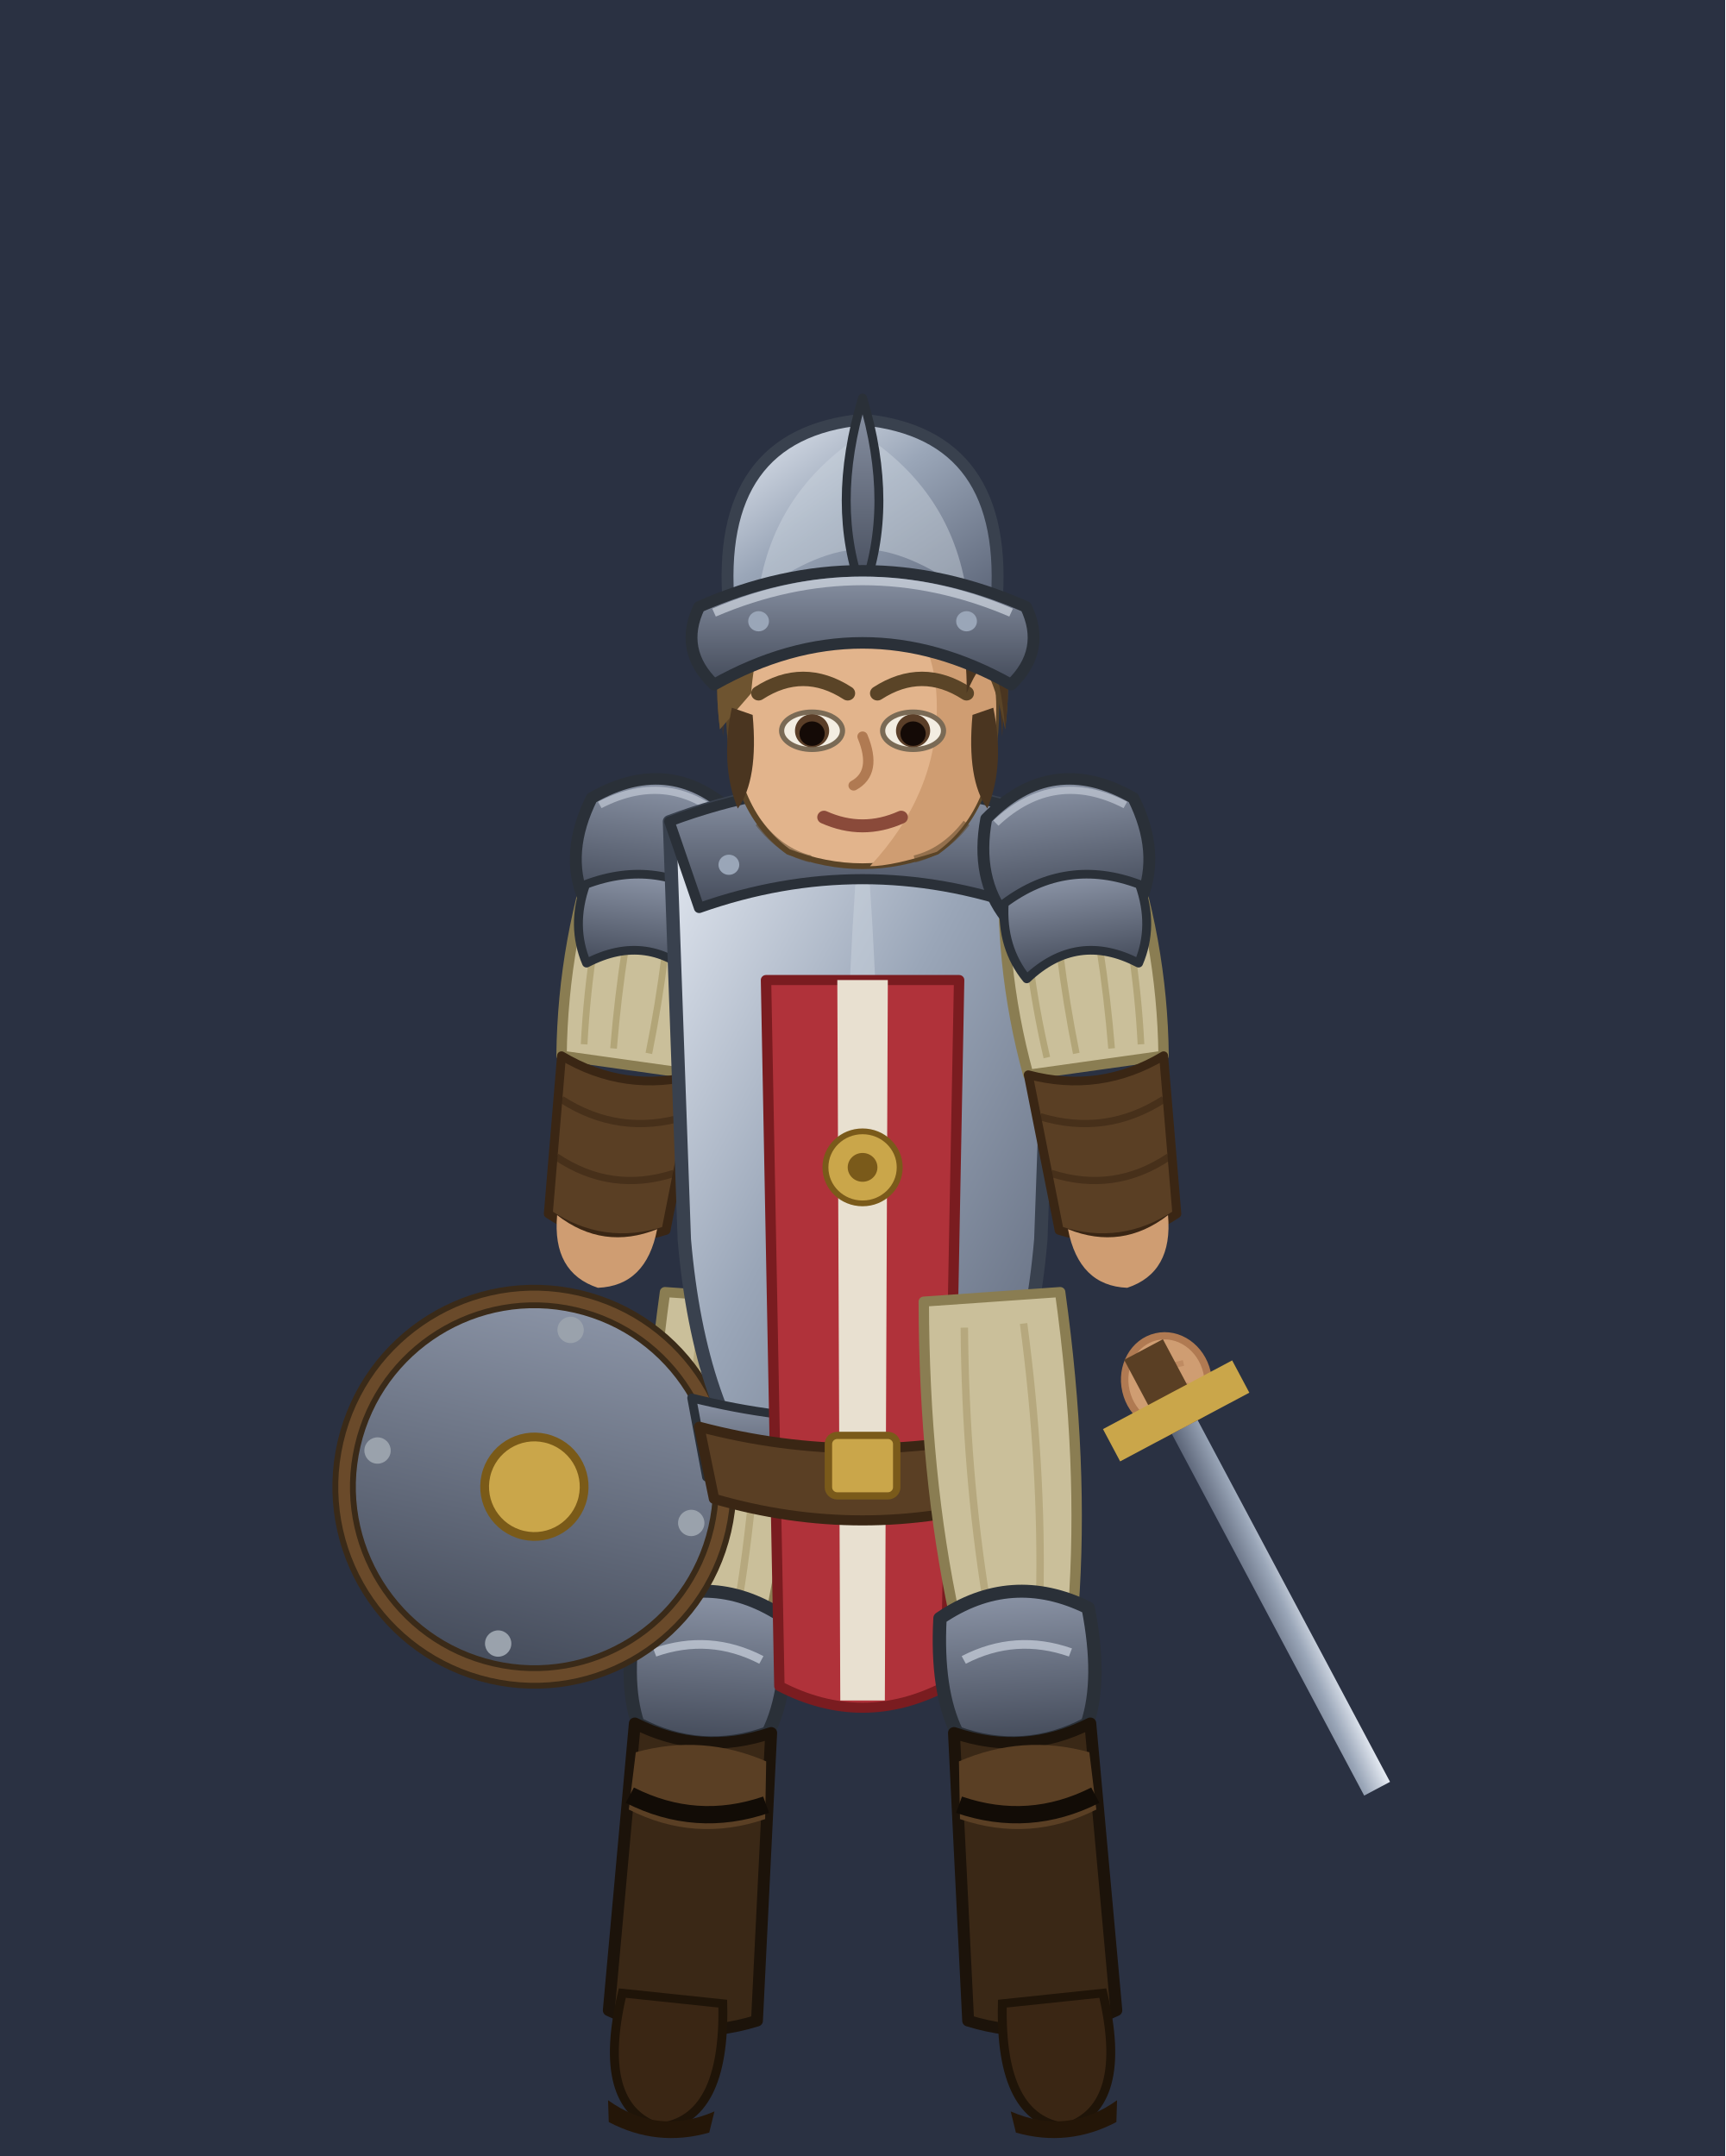
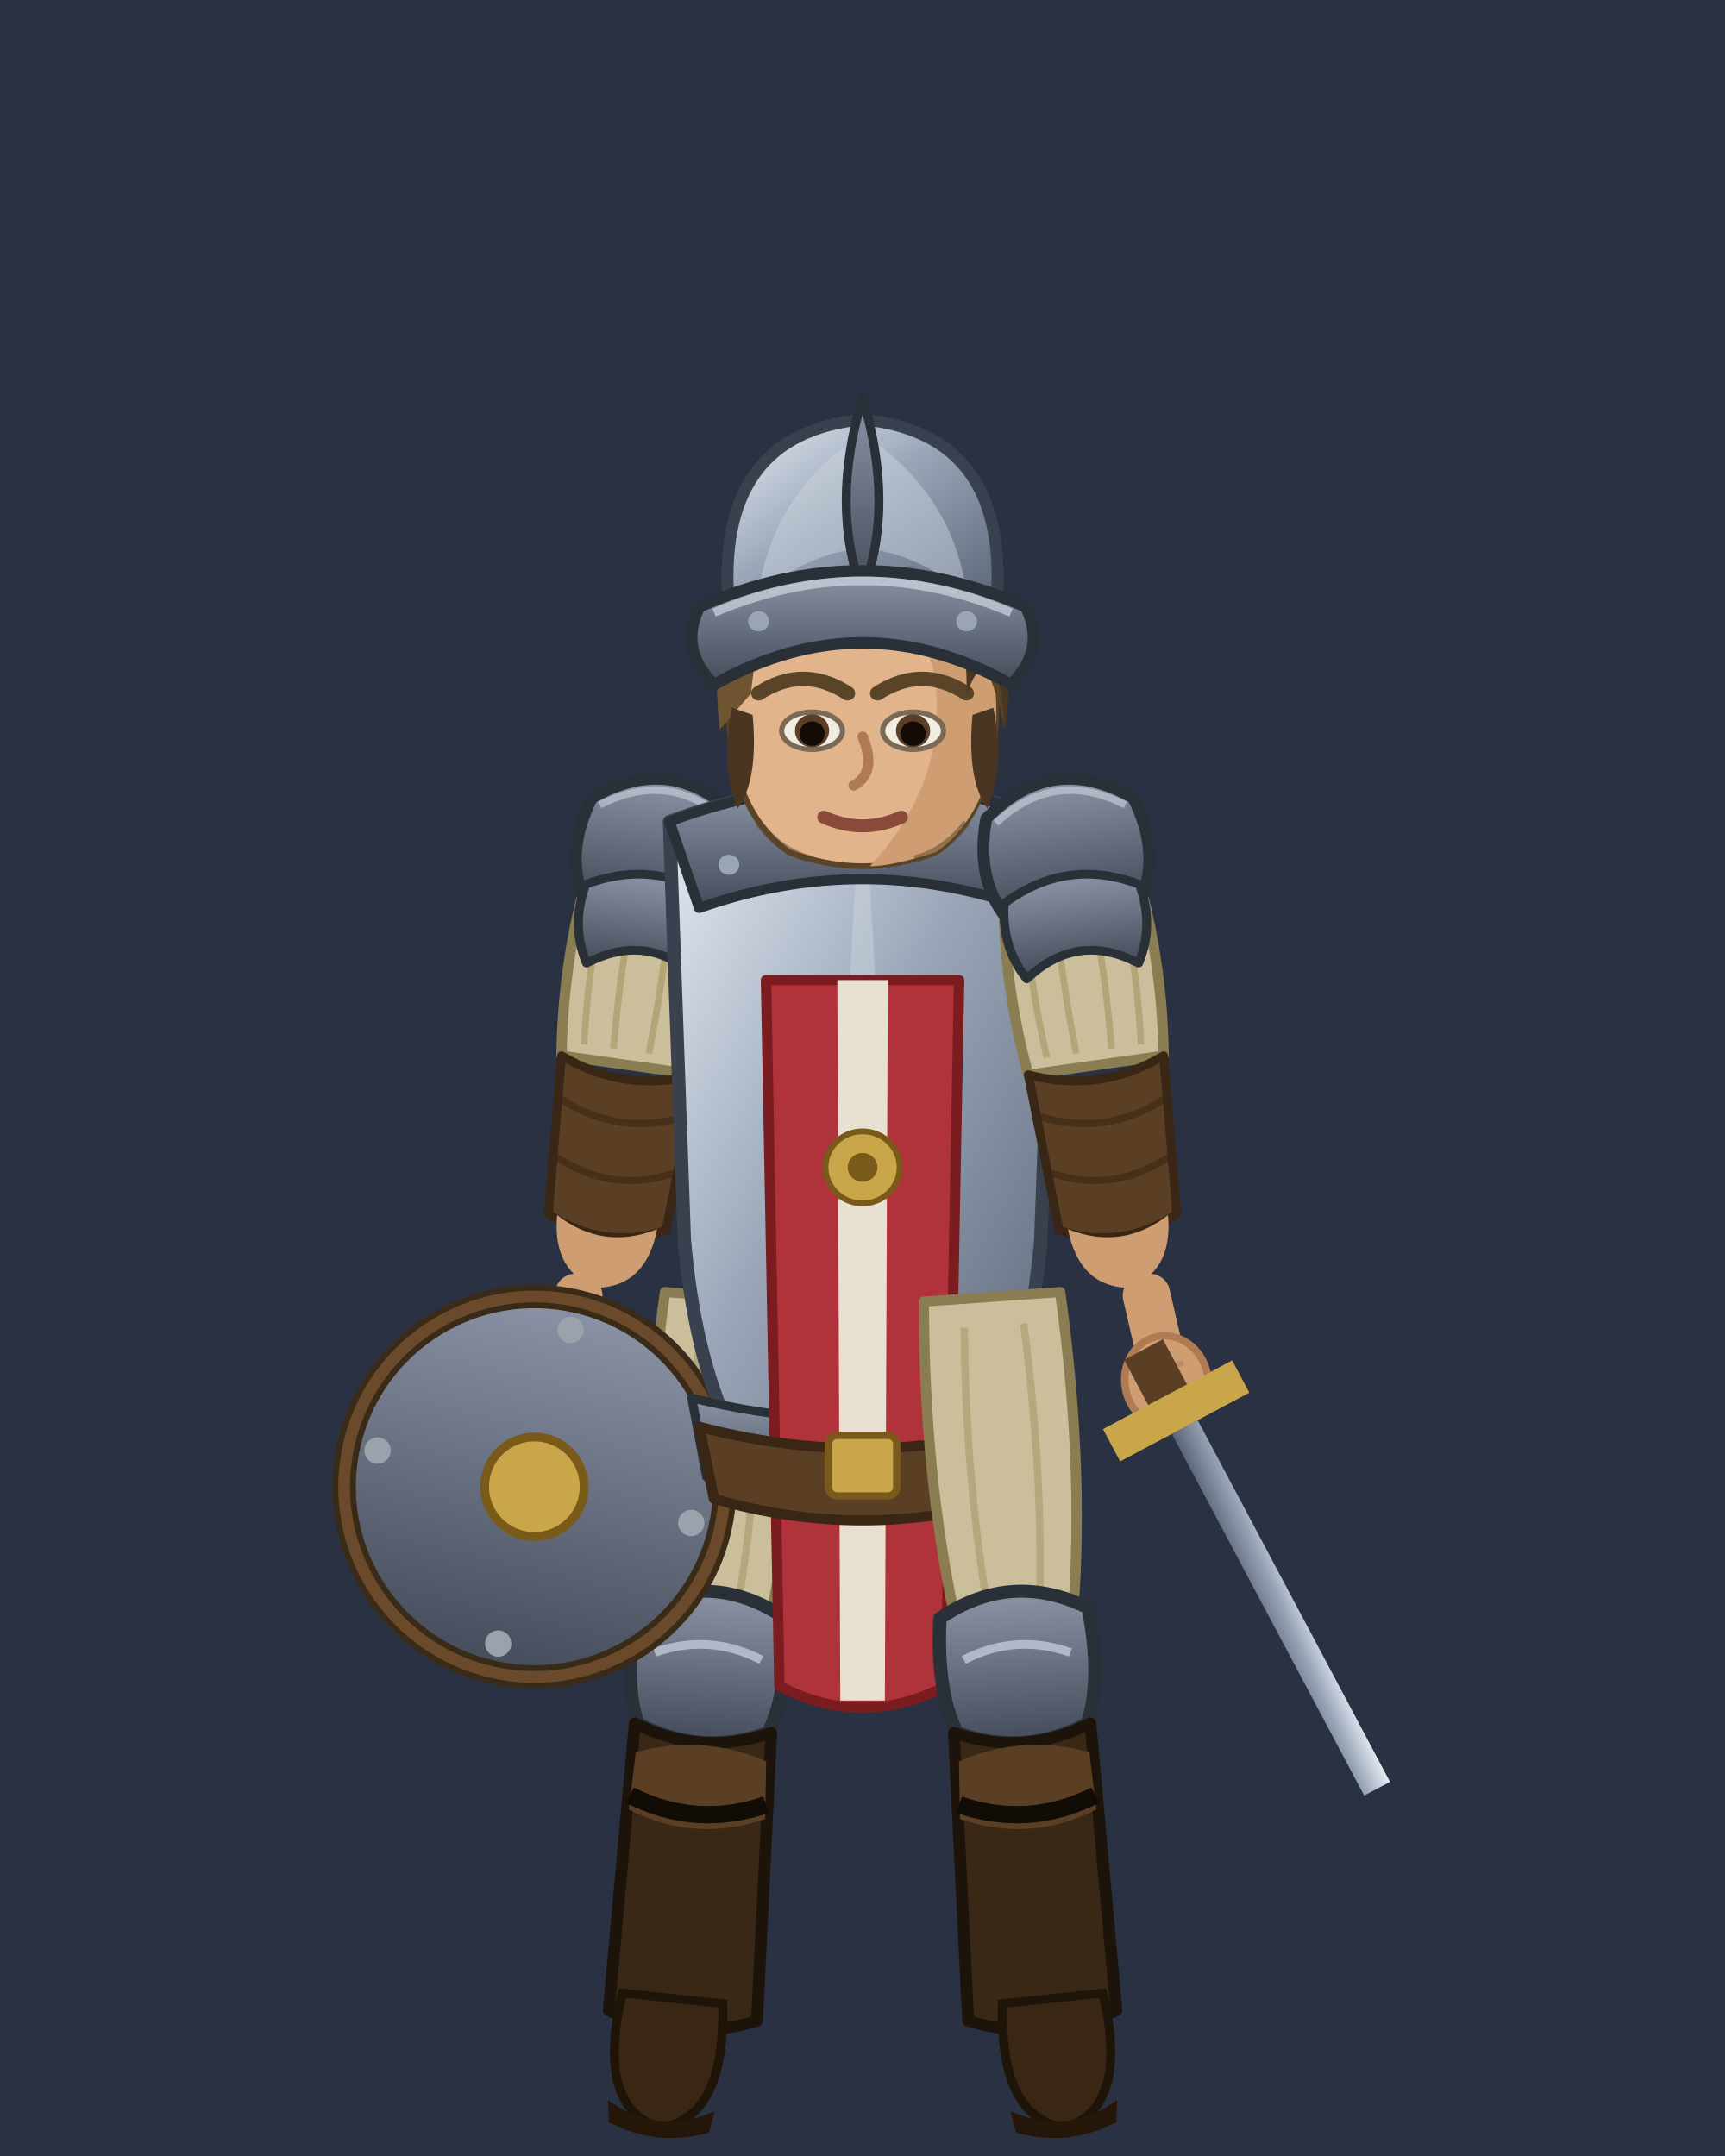
<svg xmlns="http://www.w3.org/2000/svg" viewBox="0 0 120 150" width="240" height="300">
  <defs>
    <linearGradient id="g_grass" x1="0" y1="0" x2="0" y2="1">
      <stop offset="0%" stop-color="#4d7a38" />
      <stop offset="100%" stop-color="#2f4d20" />
    </linearGradient>
    <linearGradient id="g_sol" x1="0" y1="0" x2="0" y2="1">
      <stop offset="0%" stop-color="#6b5d4f" />
      <stop offset="100%" stop-color="#52463a" />
    </linearGradient>
    <linearGradient id="g_route" x1="0" y1="0" x2="0" y2="1">
      <stop offset="0%" stop-color="#9a8358" />
      <stop offset="100%" stop-color="#7d6a45" />
    </linearGradient>
    <linearGradient id="g_plancher" x1="0" y1="0" x2="0" y2="1">
      <stop offset="0%" stop-color="#8a6638" />
      <stop offset="100%" stop-color="#6a4d28" />
    </linearGradient>
    <linearGradient id="g_porte" x1="0" y1="0" x2="0" y2="1">
      <stop offset="0%" stop-color="#7a5a3a" />
      <stop offset="100%" stop-color="#5a3f24" />
    </linearGradient>
    <linearGradient id="g_eau" x1="0" y1="0" x2="0" y2="1">
      <stop offset="0%" stop-color="#2f5a8a" />
      <stop offset="100%" stop-color="#234a74" />
    </linearGradient>
    <linearGradient id="g_terre" x1="0" y1="0" x2="0" y2="1">
      <stop offset="0%" stop-color="#7a5f3c" />
      <stop offset="100%" stop-color="#57452b" />
    </linearGradient>
    <linearGradient id="g_dalle" x1="0" y1="0" x2="0" y2="1">
      <stop offset="0%" stop-color="#a7a39d" />
      <stop offset="100%" stop-color="#7c7872" />
    </linearGradient>
    <linearGradient id="g_pave" x1="0" y1="0" x2="0" y2="1">
      <stop offset="0%" stop-color="#8f8d96" />
      <stop offset="100%" stop-color="#63616b" />
+     </linearGradient>
+     <linearGradient id="g_sable" x1="0" y1="0" x2="0" y2="1">
+       <stop offset="0%" stop-color="#cdb37a" />
+       <stop offset="100%" stop-color="#a88a4e" />
+     </linearGradient>
+     <linearGradient id="g_ossuaire" x1="0" y1="0" x2="0" y2="1">
+       <stop offset="0%" stop-color="#c4b896" />
+       <stop offset="100%" stop-color="#9a8c66" />
+     </linearGradient>
+     <linearGradient id="g_roche" x1="0" y1="0" x2="0" y2="1">
+       <stop offset="0%" stop-color="#6e6a62" />
+       <stop offset="100%" stop-color="#4a463e" />
+     </linearGradient>
+     <linearGradient id="g_pierre" x1="0" y1="0" x2="0" y2="1">
+       <stop offset="0%" stop-color="#5c606a" />
+       <stop offset="100%" stop-color="#3c4049" />
+     </linearGradient>
+     <linearGradient id="g_marbre" x1="0" y1="0" x2="0" y2="1">
+       <stop offset="0%" stop-color="#cbc6bd" />
+       <stop offset="100%" stop-color="#a49e92" />
+     </linearGradient>
+     <linearGradient id="g_cendre" x1="0" y1="0" x2="0" y2="1">
+       <stop offset="0%" stop-color="#4a3c34" />
+       <stop offset="100%" stop-color="#241c18" />
+     </linearGradient>
+     <linearGradient id="g_tourbe" x1="0" y1="0" x2="0" y2="1">
+       <stop offset="0%" stop-color="#5b4a2c" />
+       <stop offset="100%" stop-color="#332916" />
+     </linearGradient>
+     <linearGradient id="g_sang" x1="0" y1="0" x2="0" y2="1">
+       <stop offset="0%" stop-color="#6e1f1f" />
+       <stop offset="100%" stop-color="#3a1010" />
+     </linearGradient>
+     <linearGradient id="g_lave" x1="0" y1="0" x2="0" y2="1">
+       <stop offset="0%" stop-color="#ff7a1a" />
+       <stop offset="45%" stop-color="#c4300a" />
+       <stop offset="100%" stop-color="#4a0e04" />
+     </linearGradient>
+     <linearGradient id="g_boue" x1="0" y1="0" x2="0" y2="1">
+       <stop offset="0%" stop-color="#5a4a32" />
+       <stop offset="100%" stop-color="#332a1a" />
    </linearGradient>
    <linearGradient id="g_steel" x1="0" y1="0" x2="1" y2="1">
      <stop offset="0%" stop-color="#e8edf5" />
      <stop offset="45%" stop-color="#9aa6b8" />
      <stop offset="100%" stop-color="#5a6376" />
    </linearGradient>
    <linearGradient id="g_steelD" x1="0" y1="0" x2="0" y2="1">
      <stop offset="0%" stop-color="#8b94a6" />
      <stop offset="100%" stop-color="#444b5a" />
    </linearGradient>
    <linearGradient id="g_cloak" x1="0" y1="0" x2="0" y2="1">
      <stop offset="0%" stop-color="#a8323a" />
      <stop offset="100%" stop-color="#5e1418" />
    </linearGradient>
    <linearGradient id="g_robe" x1="0" y1="0" x2="0" y2="1">
      <stop offset="0%" stop-color="#3a3f7a" />
      <stop offset="100%" stop-color="#171a36" />
    </linearGradient>
    <radialGradient id="g_glow" cx="50%" cy="50%" r="50%">
      <stop offset="0%" stop-color="#bdf3ff" />
      <stop offset="55%" stop-color="#4ec3e0" stop-opacity="0.7" />
      <stop offset="100%" stop-color="#4ec3e0" stop-opacity="0" />
    </radialGradient>
    <radialGradient id="g_arcane" cx="50%" cy="50%" r="50%">
      <stop offset="0%" stop-color="#e7d8ff" />
      <stop offset="55%" stop-color="#8a5cf0" stop-opacity="0.72" />
      <stop offset="100%" stop-color="#6a3cd8" stop-opacity="0" />
    </radialGradient>
    <radialGradient id="g_divine" cx="50%" cy="50%" r="50%">
      <stop offset="0%" stop-color="#fff4c2" />
      <stop offset="55%" stop-color="#f0c24a" stop-opacity="0.72" />
      <stop offset="100%" stop-color="#caa030" stop-opacity="0" />
    </radialGradient>
    <linearGradient id="g_coat" x1="0" y1="0" x2="0" y2="1">
      <stop offset="0%" stop-color="#30303a" />
      <stop offset="100%" stop-color="#141419" />
    </linearGradient>
    <linearGradient id="g_hVest" x1="0" y1="0" x2="0" y2="1">
      <stop offset="0%" stop-color="#6f7e3a" />
      <stop offset="100%" stop-color="#46521f" />
    </linearGradient>
    <linearGradient id="g_mut" x1="0" y1="0" x2="0" y2="1">
      <stop offset="0%" stop-color="#7c9152" />
      <stop offset="100%" stop-color="#39501f" />
    </linearGradient>
    <linearGradient id="g_mutD" x1="0" y1="0" x2="0" y2="1">
      <stop offset="0%" stop-color="#5d7540" />
      <stop offset="100%" stop-color="#2a3c18" />
    </linearGradient>
    <linearGradient id="g_flesh" x1="0" y1="0" x2="0" y2="1">
      <stop offset="0%" stop-color="#e8b88e" />
      <stop offset="100%" stop-color="#b07a52" />
    </linearGradient>
    <linearGradient id="g_crest" x1="0" y1="0" x2="0" y2="1">
      <stop offset="0%" stop-color="#ff7a1a" />
      <stop offset="100%" stop-color="#c43f0a" />
    </linearGradient>
    <linearGradient id="g_axe" x1="0" y1="0" x2="1" y2="1">
      <stop offset="0%" stop-color="#dfe6ef" />
      <stop offset="100%" stop-color="#6a7384" />
    </linearGradient>
    <radialGradient id="g_eye" cx="50%" cy="50%" r="50%">
      <stop offset="0%" stop-color="#ffe14a" />
      <stop offset="70%" stop-color="#d88a1a" />
      <stop offset="100%" stop-color="#7a3a08" />
    </radialGradient>
    <radialGradient id="g_blood" cx="50%" cy="45%" r="55%">
      <stop offset="0%" stop-color="#7e1212" />
      <stop offset="100%" stop-color="#360707" />
    </radialGradient>
  </defs>
  <rect x="0" y="0" width="120" height="150" fill="#2a3142" />
  <g class="rig">
    <g data-bone="cuisseG" transform="matrix(0.9976 0.0698 -0.0698 0.9976 51 90.2247)">
      <g transform="scale(1.0333,1.0025)">
        <g>
          <g stroke-linejoin="round">
            <path d="M-4.6 0 Q-5.4 12 -4 22 L4 22 Q5.4 12 4.6 0Z" fill="#cabf9a" stroke="#8a7d52" stroke-width="0.7" />
            <path d="M-2 2 Q-2.6 12 -1.8 21 M2 2 Q2.6 12 1.8 21" fill="none" stroke="#a89a6a" stroke-width="0.5" opacity="0.6" />
            <path d="M-5 22 Q0 19 5 22 Q5.6 27 4.4 30 Q0 32 -4.4 30 Q-5.6 27 -5 22Z" fill="url(#g_steelD)" stroke="#2a3038" stroke-width="0.9" />
            <path d="M-3.6 25 Q0 23.4 3.6 25" fill="none" stroke="#cdd4df" stroke-width="0.6" opacity="0.7" />
            <path d="M-4.6 30 Q0 32 4.6 30 L5 50 Q0 52 -5 50Z" fill="#3a2816" stroke="#1c130a" stroke-width="0.8" />
            <path d="M-4.4 32 Q0 30.4 4.4 32 L4.6 36 Q0 38 -4.6 36Z" fill="#5a3f24" />
            <path d="M-4.6 35 Q0 37 4.6 35" fill="none" stroke="#120c06" stroke-width="1.2" />
          </g>
        </g>
      </g>
    </g>
    <g data-bone="piedG" transform="matrix(0.9945 0.1045 -0.1045 0.9945 46.6776 140.0299)">
      <g transform="scale(1.0333,1.0025)">
        <g>
          <path d="M-3.4 -1 Q-4.4 7 0 8 Q4.4 7 3.4 -1 Z" fill="#3a2614" stroke="#1f1408" stroke-width="0.6" />
          <path d="M-3.6 6.5 Q0 8.6 3.6 6.5 L3.4 8 Q0 9.4 -3.4 8 Z" fill="#241608" />
        </g>
      </g>
    </g>
    <g data-bone="epauleG" transform="matrix(0.9903 0.1392 -0.1392 0.9903 46 58.2247)">
      <g transform="scale(1.0333,1.0025)">
        <g>
          <g stroke-linejoin="round">
            <path d="M-4 0 Q-5.6 8 -4.6 16 L4.6 16 Q5.6 8 4 0 Q0 -2 -4 0Z" fill="#cabf9a" stroke="#8a7d52" stroke-width="0.7" />
            <path d="M-3 1 Q-3.8 8 -3.2 15 M-1 1 Q-1.6 8 -1.2 15 M1 1 Q1.6 8 1.2 15 M3 1 Q3.8 8 3.2 15" fill="none" stroke="#a89a6a" stroke-width="0.45" opacity="0.7" />
            <path d="M-5 -2 Q0 -6 5 -2 Q6.3 2 4.6 5 Q0 1.6 -4.6 5 Q-6.3 2 -5 -2Z" fill="url(#g_steelD)" stroke="#2a3038" stroke-width="0.8" />
            <path d="M-4.4 -1.6 Q0 -4.8 4.4 -1.6" fill="none" stroke="#cdd4df" stroke-width="0.5" opacity="0.6" />
            <path d="M-4.6 4 Q0 1.4 4.6 4 Q5.2 7 3.8 9.4 Q0 6.6 -3.8 9.4 Q-5.2 7 -4.6 4Z" fill="url(#g_steelD)" stroke="#2a3038" stroke-width="0.6" />
            <path d="M-4.6 16 Q0 18 4.6 16 L4 27 Q0 29 -4 27Z" fill="#5a3f24" stroke="#3a2614" stroke-width="0.6" />
            <path d="M-4.2 19 Q0 21 4.2 19 M-4 23 Q0 25 4 23" fill="none" stroke="#3a2614" stroke-width="0.5" opacity="0.6" />
            <path d="M-3.4 27 Q0 29 3.4 27 Q3.2 31 0 31.6 Q-3.2 31 -3.4 27Z" fill="#cf9d72" />
          </g>
        </g>
      </g>
    </g>
    <g data-bone="mainG" transform="matrix(0.9744 0.225 -0.225 0.9744 39.4458 93.5882)">
      <g transform="scale(1.0333,1.0025)">
        <g>
+           <rect x="-1.6" y="-5" width="3.2" height="7.4" rx="1.4" fill="#cf9d72" />
          <ellipse cx="0" cy="2.6" rx="2.8" ry="3.2" fill="#cf9d72" stroke="#b07a52" stroke-width="0.5" />
          <path d="M-1.4 1.6 h2.8 M-1.4 3.2 h2.8" stroke="#b07a52" stroke-width="0.4" opacity="0.5" />
        </g>
      </g>
    </g>
    <g data-bone="bouclier" transform="matrix(0.9744 0.225 -0.225 0.9744 38.546 97.4857)">
      <g transform="scale(1.0179,1.0179)">
        <g>
          <circle cx="0" cy="6" r="13" fill="url(#g_steelD)" stroke="#3a2a18" stroke-width="1.6" />
          <circle cx="0" cy="6" r="13" fill="none" stroke="#6a4a2a" stroke-width="0.8" />
          <circle cx="0" cy="6" r="3.4" fill="#caa64a" stroke="#7a5a18" stroke-width="0.6" />
          <g fill="#9aa2ac">
            <circle cx="0" cy="-5" r="0.9" />
            <circle cx="0" cy="17" r="0.9" />
            <circle cx="-11" cy="6" r="0.9" />
            <circle cx="11" cy="6" r="0.9" />
          </g>
        </g>
      </g>
    </g>
    <g data-bone="torse" transform="matrix(1 0 0 1 60 84.2247)">
      <g transform="scale(1.0333,1.0025)">
        <g>
          <g stroke-linejoin="round">
            <path d="M-13 -27 Q0 -32 13 -27 L12 2 Q11 14 6 20 L-6 20 Q-11 14 -12 2Z" fill="url(#g_steel)" stroke="#39414e" stroke-width="0.9" />
            <path d="M0 -29 Q2.2 -4 0 20 Q-2.2 -4 0 -29Z" fill="#cfd6e0" opacity="0.45" />
            <path d="M-13 -27 Q0 -32 13 -27 L11 -21 Q0 -25 -11 -21Z" fill="url(#g_steelD)" stroke="#2a3038" stroke-width="0.7" />
            <circle cx="-9" cy="-24" r="0.7" fill="#9aa6b8" />
            <circle cx="0" cy="-26" r="0.7" fill="#9aa6b8" />
            <circle cx="9" cy="-24" r="0.7" fill="#9aa6b8" />
            <path d="M-11.5 13 Q0 16 11.5 13 L10.5 18.5 Q0 21.5 -10.5 18.5Z" fill="url(#g_steelD)" stroke="#2a3038" stroke-width="0.6" />
            <path d="M-6.5 -16 L6.5 -16 L5.6 33 Q0 36 -5.6 33Z" fill="#b0323a" stroke="#7a1c20" stroke-width="0.7" />
            <path d="M-1.7 -16 L1.7 -16 L1.5 34 L-1.5 34Z" fill="#e8e0d0" />
            <circle cx="0" cy="-3" r="2.5" fill="#caa64a" stroke="#7a5a1a" stroke-width="0.4" />
            <circle cx="0" cy="-3" r="1" fill="#7a5a1a" />
            <path d="M-11 15 Q0 18 11 15 L10 20 Q0 23 -10 20Z" fill="#5a3f24" stroke="#3a2614" stroke-width="0.7" />
            <rect x="-2.3" y="15.6" width="4.6" height="4.2" rx="0.6" fill="#caa64a" stroke="#7a5a1a" stroke-width="0.5" />
          </g>
        </g>
      </g>
    </g>
    <g data-bone="cuisseD" transform="matrix(0.9976 -0.0698 0.0698 0.9976 69 90.2247)">
      <g transform="scale(1.0333,1.0025)">
        <g transform="scale(-1,1)">
          <g stroke-linejoin="round">
            <path d="M-4.6 0 Q-5.4 12 -4 22 L4 22 Q5.4 12 4.6 0Z" fill="#cabf9a" stroke="#8a7d52" stroke-width="0.7" />
            <path d="M-2 2 Q-2.6 12 -1.8 21 M2 2 Q2.6 12 1.8 21" fill="none" stroke="#a89a6a" stroke-width="0.5" opacity="0.6" />
            <path d="M-5 22 Q0 19 5 22 Q5.6 27 4.4 30 Q0 32 -4.4 30 Q-5.6 27 -5 22Z" fill="url(#g_steelD)" stroke="#2a3038" stroke-width="0.9" />
            <path d="M-3.6 25 Q0 23.4 3.6 25" fill="none" stroke="#cdd4df" stroke-width="0.6" opacity="0.7" />
            <path d="M-4.6 30 Q0 32 4.6 30 L5 50 Q0 52 -5 50Z" fill="#3a2816" stroke="#1c130a" stroke-width="0.8" />
            <path d="M-4.4 32 Q0 30.4 4.4 32 L4.6 36 Q0 38 -4.6 36Z" fill="#5a3f24" />
            <path d="M-4.6 35 Q0 37 4.6 35" fill="none" stroke="#120c06" stroke-width="1.2" />
          </g>
        </g>
      </g>
    </g>
    <g data-bone="piedD" transform="matrix(0.9945 -0.1045 0.1045 0.9945 73.3224 140.0299)">
      <g transform="scale(1.0333,1.0025)">
        <g transform="scale(-1,1)">
          <path d="M-3.4 -1 Q-4.4 7 0 8 Q4.4 7 3.4 -1 Z" fill="#3a2614" stroke="#1f1408" stroke-width="0.6" />
          <path d="M-3.6 6.5 Q0 8.6 3.6 6.5 L3.4 8 Q0 9.4 -3.4 8 Z" fill="#241608" />
        </g>
      </g>
    </g>
    <g data-bone="tete" transform="matrix(1 0 0 1 60 44.2247)">
      <g transform="scale(1.0333,1.0025)">
        <g>
          <g stroke="#5a4427" stroke-width="0.4">
            <path d="M-9 5 Q-9 -2 0 -2 Q9 -2 9 5 Q9 12 5 15 Q0 17 -5 15 Q-9 12 -9 5Z" fill="#e2b48c" />
            <path d="M2 -2 Q9 -2 9 5 Q9 12 5 15 Q2 16 0.5 16 Q5 11 5 5 Q5 0 2 -2Z" fill="#cf9d72" stroke="none" />
          </g>
          <path d="M-7 4 Q-4 2 -1 4" stroke="#5a4427" stroke-width="1" fill="none" stroke-linecap="round" />
          <path d="M1 4 Q4 2 7 4" stroke="#5a4427" stroke-width="1" fill="none" stroke-linecap="round" />
          <ellipse cx="-3.4" cy="6.6" rx="2.05" ry="1.3" fill="#f3ede1" />
          <ellipse cx="-3.4" cy="6.6" rx="2.05" ry="1.3" fill="none" stroke="#7a6a55" stroke-width="0.35" />
          <circle cx="-3.4" cy="6.6" r="1.15" fill="#5a3e28" />
          <circle cx="-3.4" cy="6.8" r="0.85" fill="#140a06" />
          <ellipse cx="3.4" cy="6.6" rx="2.05" ry="1.3" fill="#f3ede1" />
          <ellipse cx="3.4" cy="6.6" rx="2.05" ry="1.3" fill="none" stroke="#7a6a55" stroke-width="0.35" />
          <circle cx="3.4" cy="6.6" r="1.15" fill="#5a3e28" />
          <circle cx="3.4" cy="6.8" r="0.85" fill="#140a06" />
          <path d="M0 7 Q1 9.5 -0.6 10.4" stroke="#b07a52" stroke-width="0.7" fill="none" stroke-linecap="round" />
          <path d="M-2.6 12.6 Q0 13.8 2.6 12.6" stroke="#8a4a3a" stroke-width="0.9" fill="none" stroke-linecap="round" />
        </g>
        <g>
          <path d="M-9.4 7 Q-10.4 -9 0 -9.6 Q10.4 -9 9.4 7 Q9 -1 6 -2.4 Q0 -4 -6 -2.4 Q-9 -1 -9.4 7Z" fill="#4a3520" />
          <path d="M-9.6 6.5 Q-11 -5 -2 -7.6 Q0 -8.2 2 -7.6 Q11 -5 9.6 6.5 Q8.5 1 6 -0.5 Q7.5 -3 4 -4.6 Q5 -1.5 2.5 -2.6 Q2 -5 -1 -5.2 Q-3 -3.5 -4.5 -3.2 Q-3.5 -1.8 -6 -1 Q-8 0.4 -9.6 6.5Z" fill="#5a4427" />
          <path d="M-9.6 6.5 Q-11 -5 -2 -7.6 Q-7 -3 -7.5 4 Z" fill="#6e5430" />
          <path d="M2 -7.6 Q11 -5 9.6 6.5 Q9 -1 7 4 Q7.2 -3 2 -7.6Z" fill="#4a3520" />
          <path d="M-8.8 5 Q-9.6 9 -8.4 12 Q-7 10 -7.4 5.5Z" fill="#4a3520" />
          <path d="M8.8 5 Q9.6 9 8.4 12 Q7 10 7.4 5.5Z" fill="#4a3520" />
          <path d="M-7 13 Q-5.5 15 -3.5 15.5 M7 13 Q5.5 15 3.5 15.5" stroke="#5a4427" stroke-width="0.5" fill="none" opacity="0.5" />
        </g>
        <g>
          <g stroke-linejoin="round">
            <path d="M-9 -2 Q-10 -14 0 -15 Q10 -14 9 -2 Q0 -6 -9 -2Z" fill="url(#g_steel)" stroke="#39414e" stroke-width="0.8" />
            <path d="M0 -14 Q-6 -10 -7 -3 Q-3 -6 0 -6 Q3 -6 7 -3 Q6 -10 0 -14Z" fill="#cfd6e0" opacity="0.45" />
            <path d="M0 -16.5 Q-2.2 -9 0 -3 Q2.2 -9 0 -16.5Z" fill="url(#g_steelD)" stroke="#2a3038" stroke-width="0.6" />
            <path d="M-11 -2 Q0 -7 11 -2 Q12.4 1 10 3.4 Q0 -2.4 -10 3.4 Q-12.4 1 -11 -2Z" fill="url(#g_steelD)" stroke="#2a3038" stroke-width="0.8" />
            <path d="M-10 -1.6 Q0 -6 10 -1.6" fill="none" stroke="#dfe6ef" stroke-width="0.6" opacity="0.6" />
            <circle cx="-7" cy="-1" r="0.7" fill="#9aa6b8" />
            <circle cx="7" cy="-1" r="0.7" fill="#9aa6b8" />
          </g>
        </g>
      </g>
    </g>
    <g data-bone="epauleD" transform="matrix(0.9903 -0.1392 0.1392 0.9903 74 58.2247)">
      <g transform="scale(1.0333,1.0025)">
        <g transform="scale(-1,1)">
          <g stroke-linejoin="round">
            <path d="M-4 0 Q-5.6 8 -4.6 16 L4.6 16 Q5.6 8 4 0 Q0 -2 -4 0Z" fill="#cabf9a" stroke="#8a7d52" stroke-width="0.7" />
            <path d="M-3 1 Q-3.8 8 -3.2 15 M-1 1 Q-1.6 8 -1.2 15 M1 1 Q1.6 8 1.2 15 M3 1 Q3.8 8 3.2 15" fill="none" stroke="#a89a6a" stroke-width="0.45" opacity="0.7" />
            <path d="M-5 -2 Q0 -6 5 -2 Q6.3 2 4.6 5 Q0 1.6 -4.6 5 Q-6.3 2 -5 -2Z" fill="url(#g_steelD)" stroke="#2a3038" stroke-width="0.8" />
            <path d="M-4.4 -1.6 Q0 -4.8 4.4 -1.6" fill="none" stroke="#cdd4df" stroke-width="0.5" opacity="0.6" />
            <path d="M-4.6 4 Q0 1.4 4.6 4 Q5.2 7 3.8 9.4 Q0 6.6 -3.8 9.4 Q-5.2 7 -4.6 4Z" fill="url(#g_steelD)" stroke="#2a3038" stroke-width="0.6" />
            <path d="M-4.6 16 Q0 18 4.6 16 L4 27 Q0 29 -4 27Z" fill="#5a3f24" stroke="#3a2614" stroke-width="0.6" />
            <path d="M-4.2 19 Q0 21 4.2 19 M-4 23 Q0 25 4 23" fill="none" stroke="#3a2614" stroke-width="0.5" opacity="0.6" />
            <path d="M-3.4 27 Q0 29 3.4 27 Q3.2 31 0 31.6 Q-3.2 31 -3.4 27Z" fill="#cf9d72" />
          </g>
        </g>
      </g>
    </g>
    <g data-bone="mainD" transform="matrix(0.9744 -0.225 0.225 0.9744 80.5542 93.5882)">
      <g transform="scale(1.0333,1.0025)">
        <g transform="scale(-1,1)">
+           <rect x="-1.6" y="-5" width="3.2" height="7.4" rx="1.4" fill="#cf9d72" />
          <ellipse cx="0" cy="2.6" rx="2.8" ry="3.2" fill="#cf9d72" stroke="#b07a52" stroke-width="0.5" />
          <path d="M-1.4 1.6 h2.8 M-1.4 3.2 h2.8" stroke="#b07a52" stroke-width="0.4" opacity="0.5" />
        </g>
      </g>
    </g>
    <g data-bone="arme" transform="matrix(-0.8829 0.4695 -0.4695 -0.8829 81.454 97.4857)">
      <g transform="scale(1.0179,1.0179)">
        <g>
          <rect x="-1.5" y="-2" width="3" height="6" fill="#5a3f24" />
          <rect x="-1" y="-30" width="2" height="28" fill="url(#g_steel)" />
          <rect x="-5" y="-2" width="10" height="2.5" fill="#caa64a" />
        </g>
      </g>
    </g>
  </g>
</svg>
